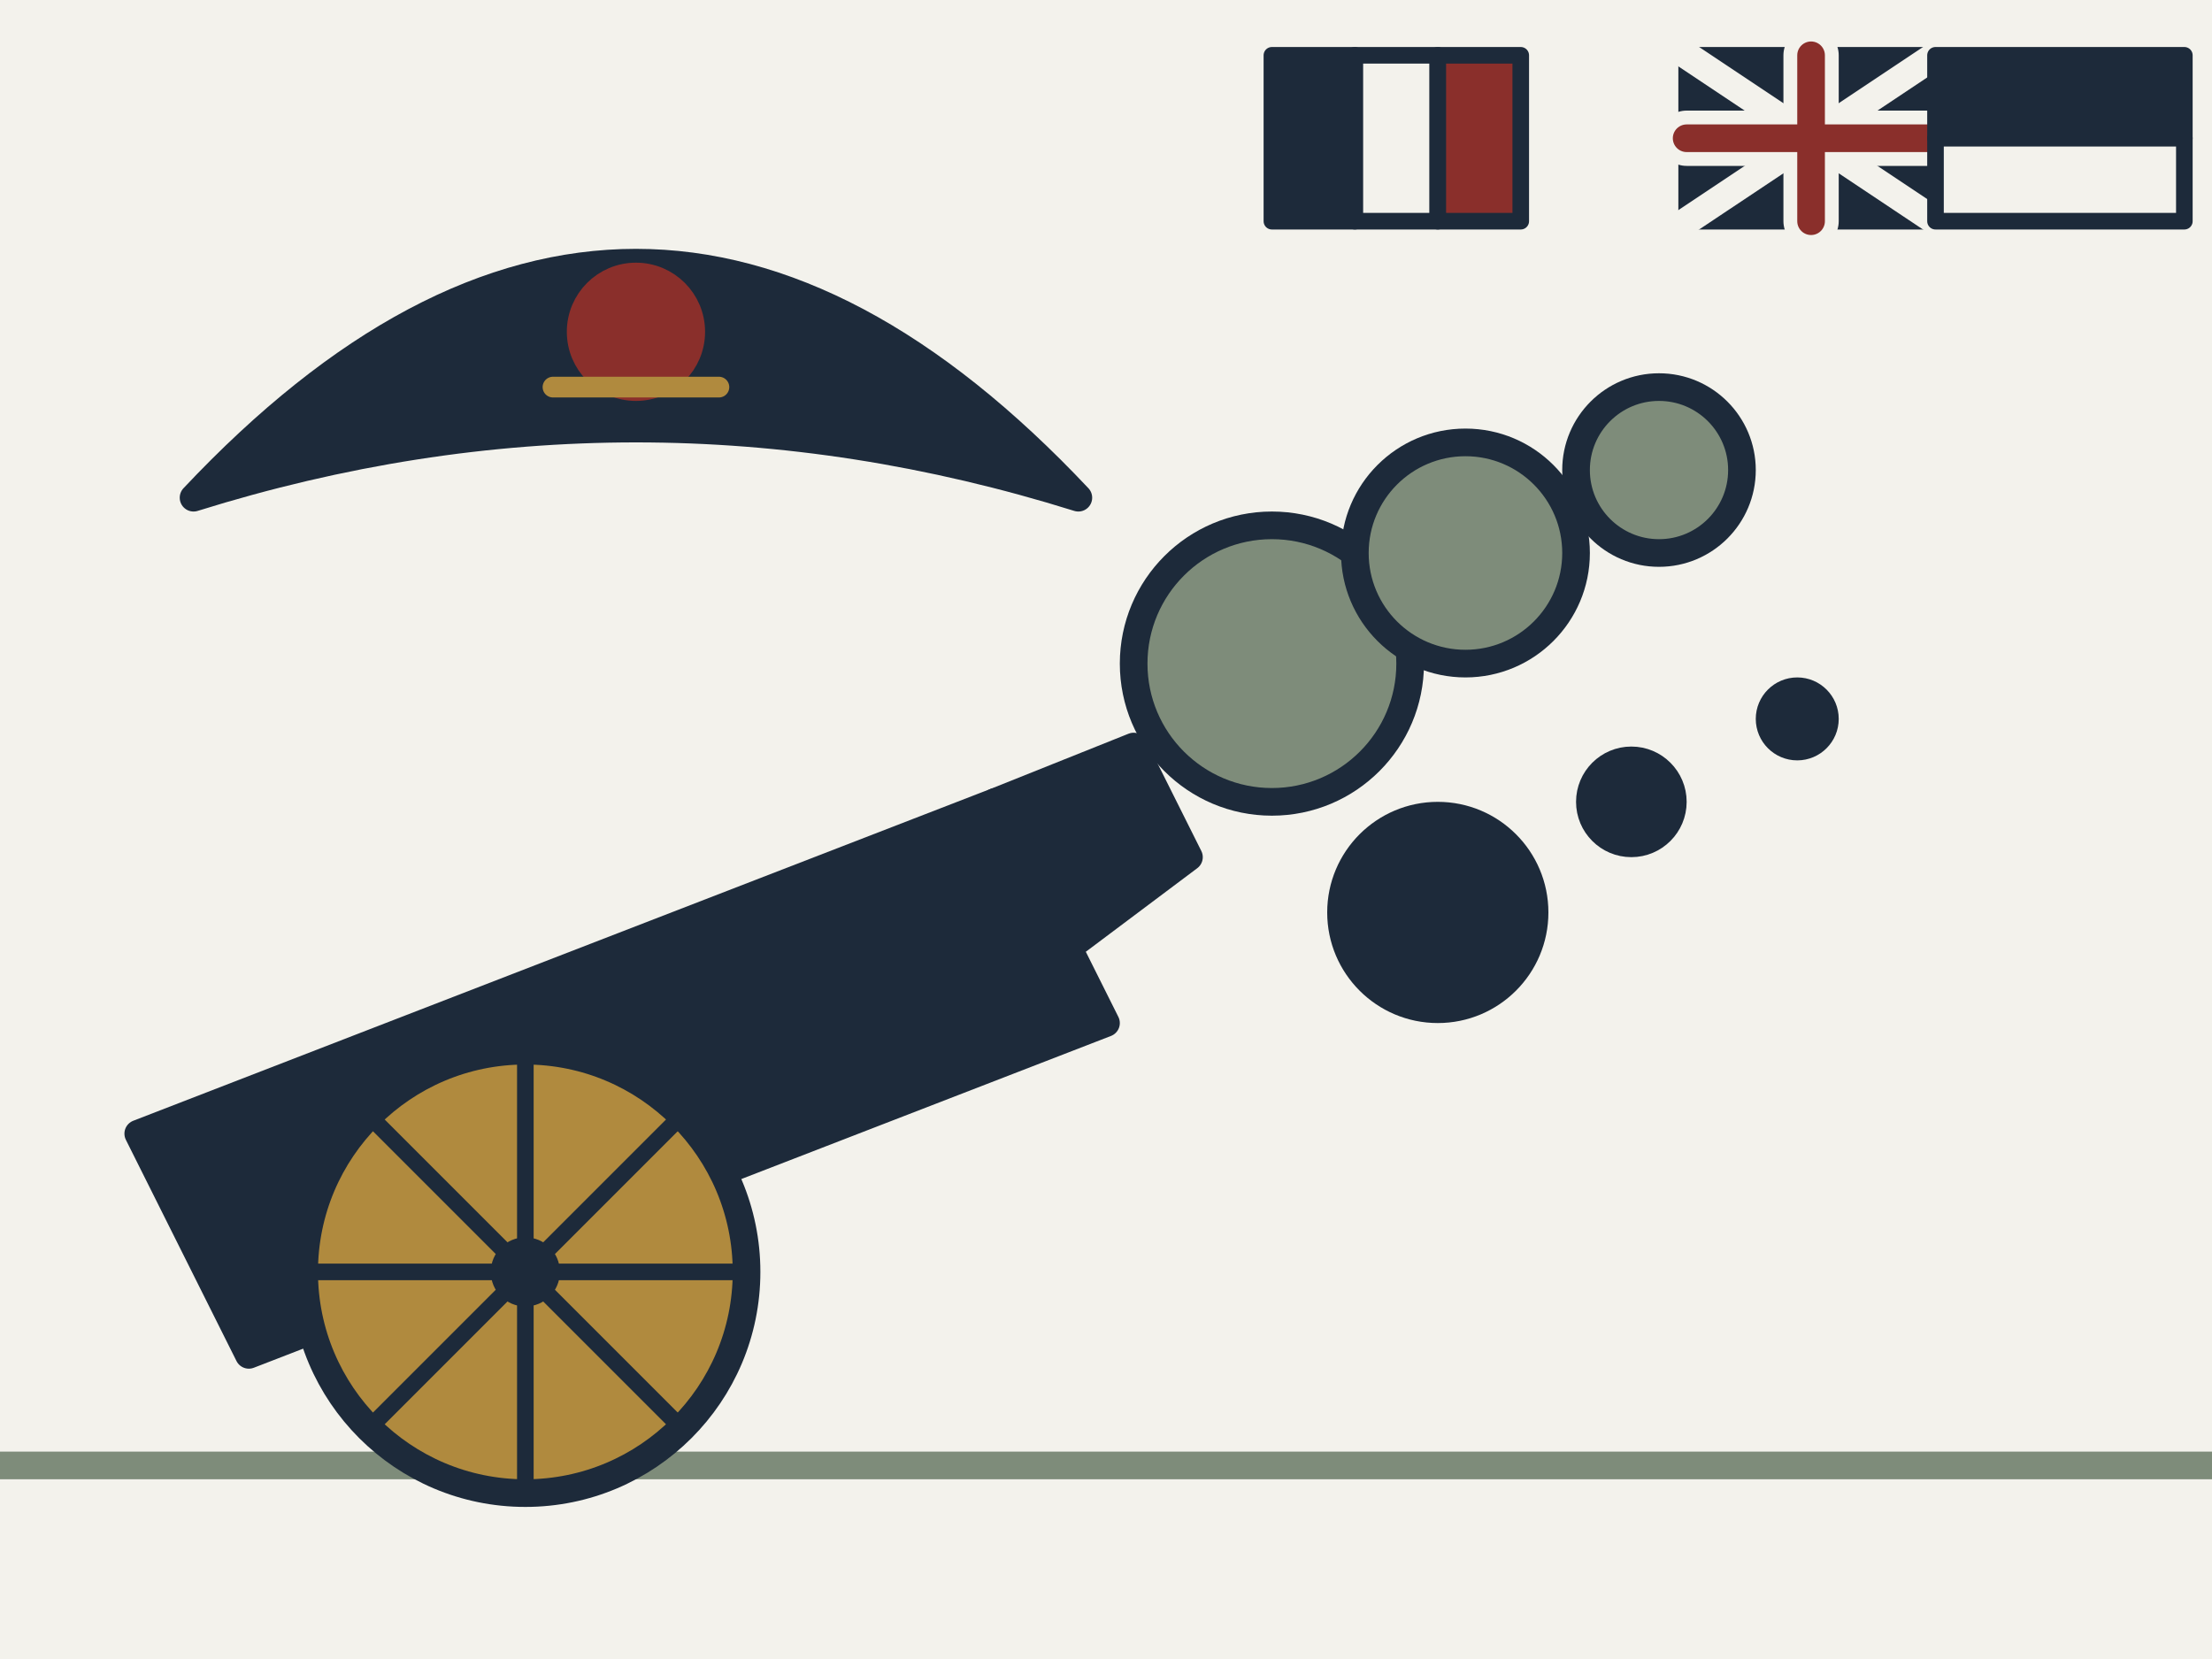
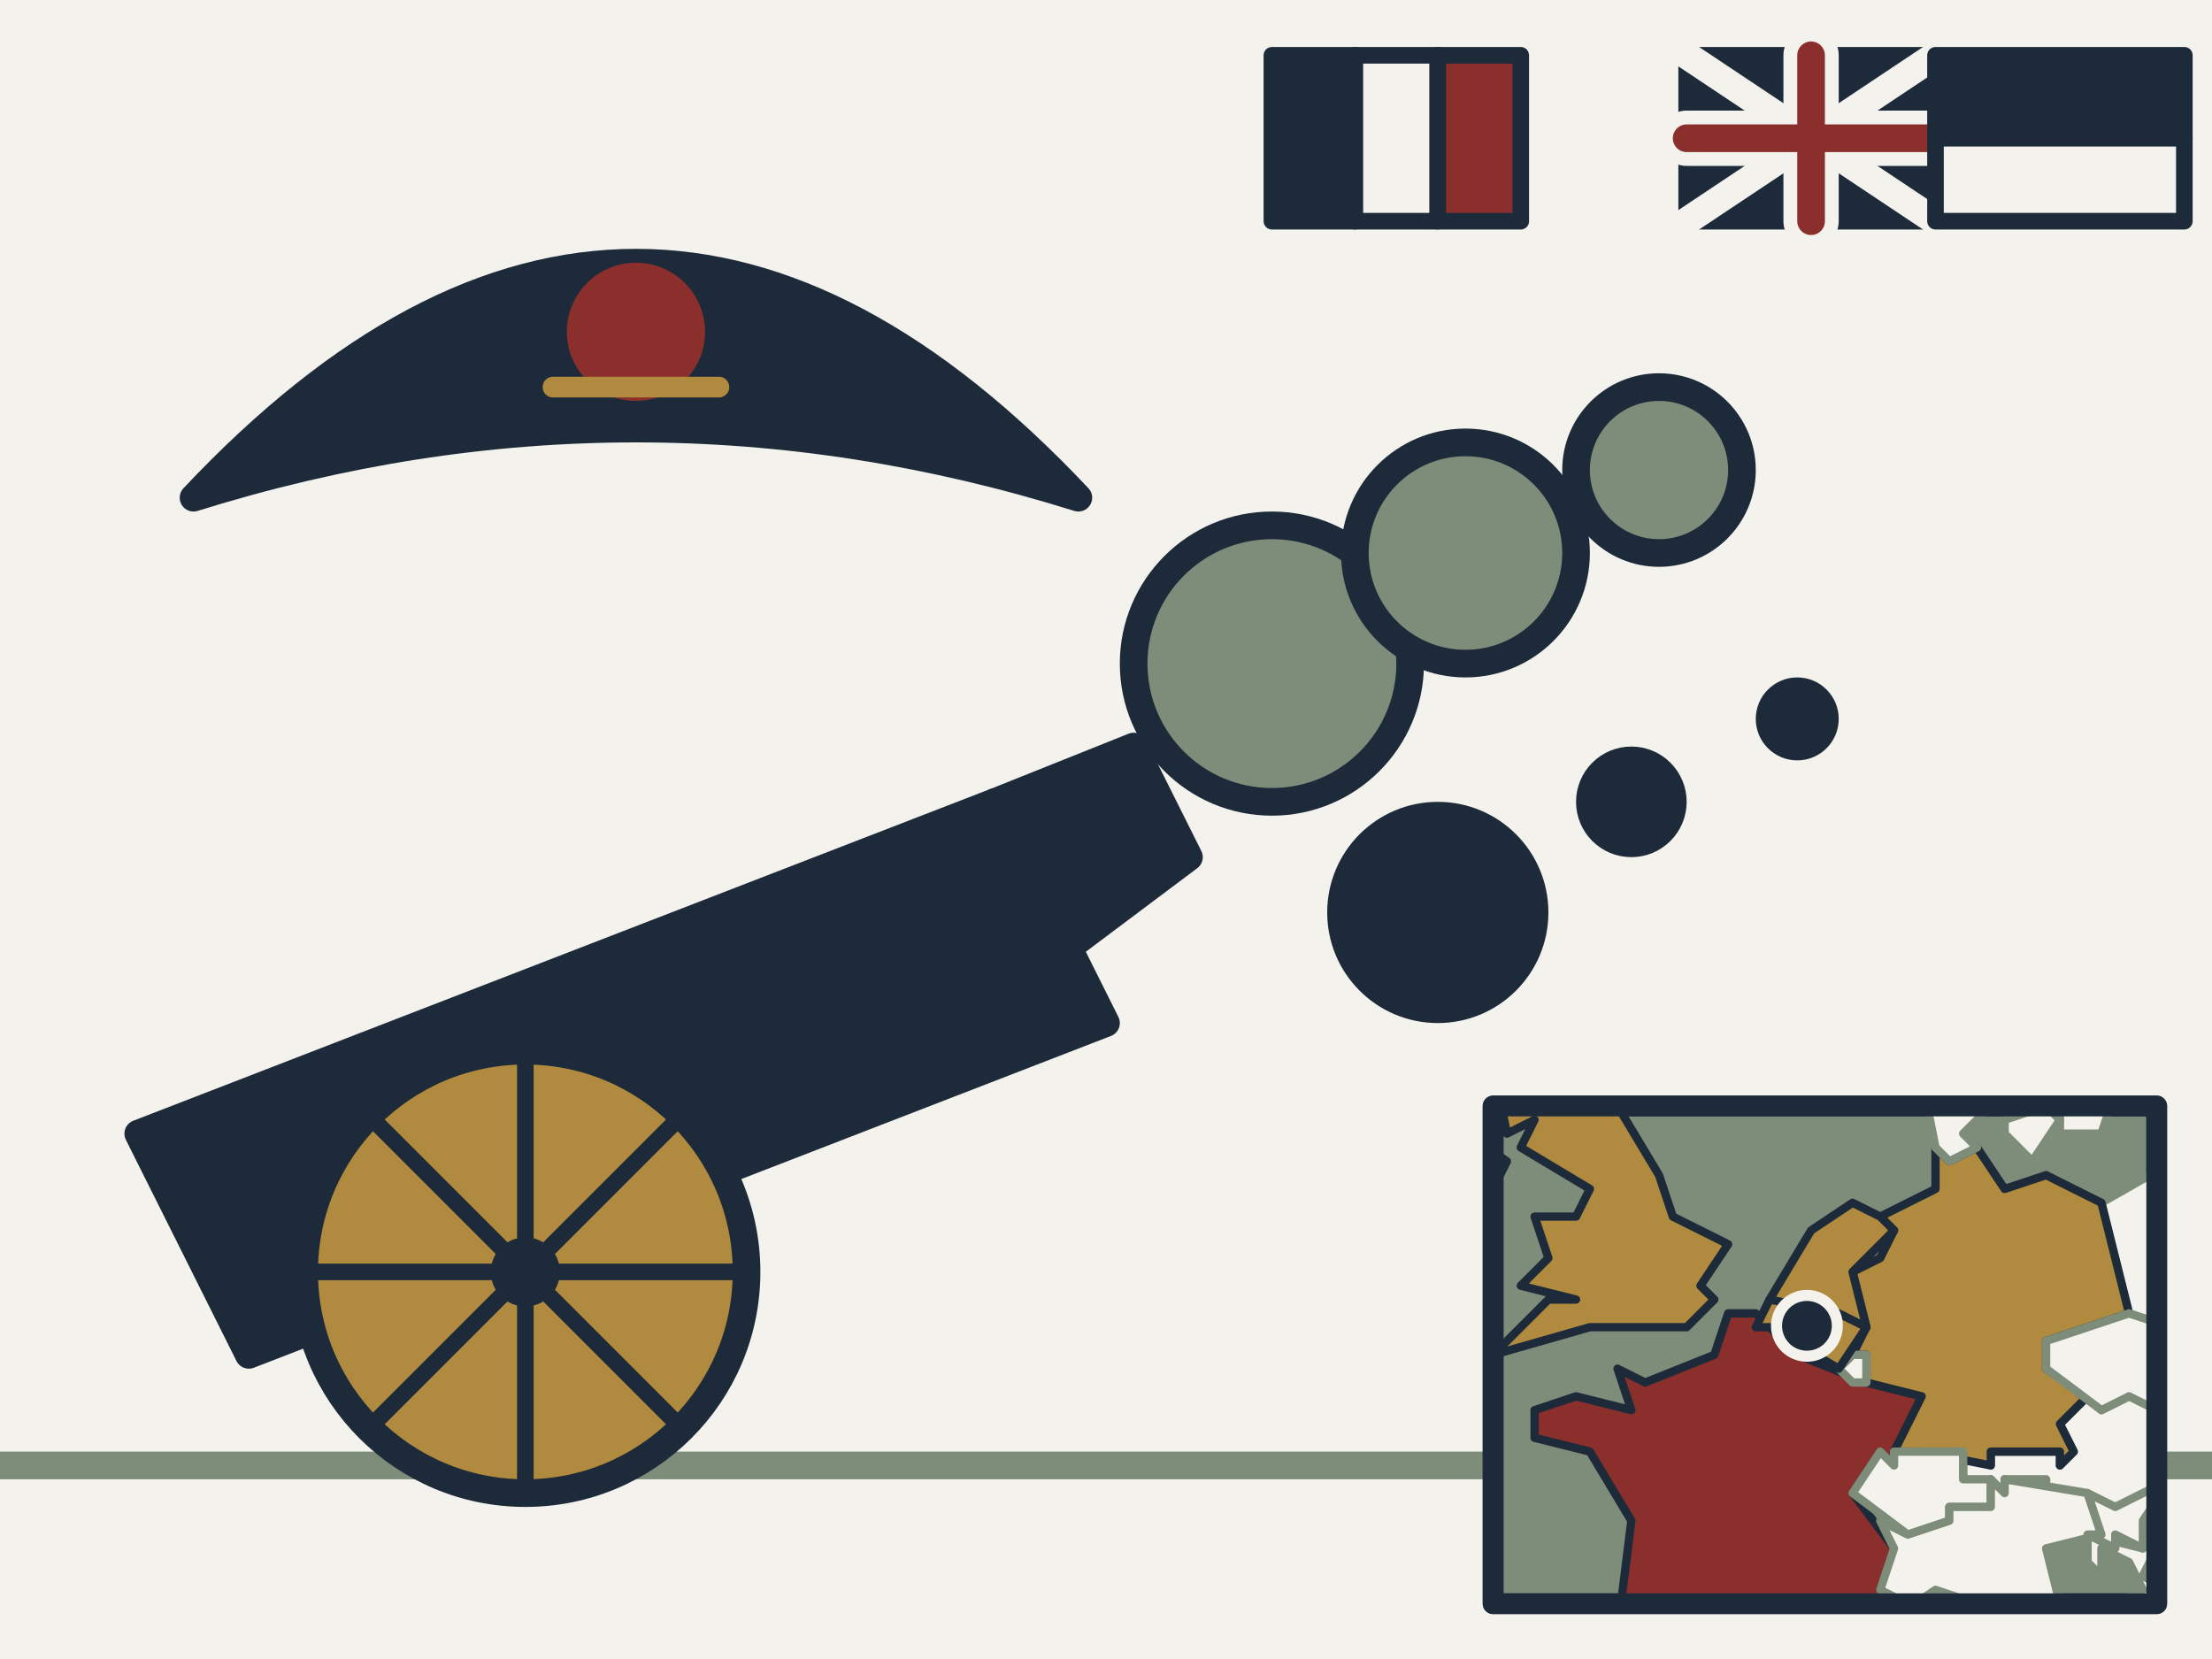
<svg xmlns="http://www.w3.org/2000/svg" viewBox="0 0 160 120" width="160" height="120">
  <rect width="160" height="120" fill="#f3f2ec" />
  <g fill="none" stroke="#1d2a3a" stroke-width="2" stroke-linejoin="round" stroke-linecap="round">
    <path d="M0 106h160" stroke="#7e8c7a" />
    <path d="M10 82l62-24l8 16l-62 24z" fill="#1d2a3a" />
    <path d="M72 58l10-4l4 8l-8 6z" fill="#1d2a3a" />
    <circle cx="38" cy="92" r="16" fill="#b08a3e" />
    <circle cx="38" cy="92" r="1.5" fill="#1d2a3a" />
    <path d="M22.0 92.0L54.0 92.0" stroke-width="1.2" />
    <path d="M26.7 80.7L49.3 103.3" stroke-width="1.2" />
    <path d="M38.0 76.0L38.0 108.0" stroke-width="1.2" />
    <path d="M49.3 80.7L26.7 103.3" stroke-width="1.2" />
    <circle cx="104" cy="66" r="7" fill="#1d2a3a" />
    <circle cx="118" cy="58" r="3" fill="#1d2a3a" />
    <circle cx="130" cy="52" r="2" fill="#1d2a3a" />
    <circle cx="92" cy="48" r="10" fill="#7e8c7a" />
    <circle cx="106" cy="40" r="8" fill="#7e8c7a" />
    <circle cx="120" cy="34" r="6" fill="#7e8c7a" />
    <path d="M14 36Q46 2 78 36Q46 26 14 36z" fill="#1d2a3a" />
    <circle cx="46" cy="24" r="4" fill="#8a2f2b" stroke="#8a2f2b" />
    <path d="M40 28l12 0" stroke="#b08a3e" stroke-width="1.5" />
    <g stroke-width="1.2" transform="translate(92 4)">
      <rect width="6.0" height="12" fill="#1d2a3a" />
      <rect x="6.0" width="6.0" height="12" fill="#f3f2ec" />
      <rect x="12.0" width="6.0" height="12" fill="#8a2f2b" />
    </g>
    <g stroke-width="1.2" transform="translate(122 4)">
      <rect width="18" height="12" fill="#1d2a3a" />
      <path d="M0 0L18 12M18 0L0 12" stroke="#f3f2ec" stroke-width="2" />
      <path d="M9.0 0V12M0 6.0H18" stroke="#f3f2ec" stroke-width="4" />
      <path d="M9.0 0V12M0 6.0H18" stroke="#8a2f2b" stroke-width="2" />
    </g>
    <g stroke-width="1.2" transform="translate(140 4)">
      <rect width="18" height="6.0" fill="#1d2a3a" />
      <rect y="6.0" width="18" height="6.0" fill="#f3f2ec" />
    </g>
+     <g transform="translate(108 80)">
+       <clipPath id="c0448">
+         <rect width="48" height="36" />
+       </clipPath>
+       <rect width="48" height="36" fill="#7e8c7a" stroke-width="1.5" />
+       <g clip-path="url(#c0448)" stroke="#7e8c7a" stroke-width="0.6">
+         <path d="M27 20L31 21L29 26L28 25L26 28L29 32L28 35L30 36L27 39L23 38L14 39L9 38L10 30L7 25L3 24L3 22L6 21L10 22L9 19L11 20L16 18L17 15L19 15L22 18z" fill="#8a2f2b" stroke="#1d2a3a" />
+         <path d="M37 -3L51 -3L49 -3L48 0L45 -1L44 2L41 2L41 -1L39 -3z" fill="#f3f2ec" />
+         <path d="M51 6L51 21L51 17L50 17L48 17L49 16L46 15L44 7L51 3z" fill="#f3f2ec" />
+         <path d="M50 24L48 28L45 29L40 28L40 27L37 27L37 28L34 27L34 25L36 26L36 25L41 25L41 26L42 25L41 23L43 21L44 22L46 21L50 22z" fill="#f3f2ec" />
+         <path d="M44 7L46 15L40 17L40 19L43 21L41 23L42 25L41 26L41 25L36 25L36 26L31 25L29 25L31 21L27 20L27 18L26 18L27 16L26 12L28 11L29 9L28 8L32 6L32 3L33 4L35 3L37 6L40 5z" fill="#b08a3e" stroke="#1d2a3a" />
+         <path d="M49 28L51 30L51 33L48 32L47 34L49 35L51 38L51 39L50 38L46 35L47 35L46 33L44 32L44 34L43 33L43 31L47 32L47 29z" fill="#f3f2ec" />
+         <path d="M34 25L34 27L36 27L36 29L33 29L33 30L30 31L26 28L28 25L29 26L29 25z" fill="#f3f2ec" />
+         <path d="M26 18L27 18L27 20L26 20L25 19z" fill="#f3f2ec" />
+         <path d="M27 16L25 19L20 16L19 16L20 14L24 14z" fill="#b08a3e" stroke="#1d2a3a" />
+         <path d="M28 8L29 9L26 12L27 16L25 15L20 14L23 9L26 7z" fill="#b08a3e" stroke="#1d2a3a" />
+         <path d="M36 27L37 28L37 27L43 28L44 31L40 32L41 36L44 39L51 39L46 39L36 39L35 36L32 35L29 37L30 36L28 35L29 32L28 30L30 31L33 30L33 29L36 29z" fill="#f3f2ec" />
+         <path d="M35 3L33 4L32 3L31 -2L36 -3L35 -3L37 -1L34 2zM40 0L41 1L39 4L37 2L37 1z" fill="#f3f2ec" />
+         <path d="M0 6L-3 6L-3 4L-2 2L1 4zM6 8L7 6L2 3L3 1L1 2L0 -3L9 -3L6 0L9 0L12 5L13 8L17 10L15 13L16 14L14 16L7 16L0 18L4 14L6 14L2 13L4 11L3 8z" fill="#b08a3e" stroke="#1d2a3a" />
+         <path d="M43 28L45 29L49 27L47 30L47 32L45 31L45 32L43 31L44 31z" fill="#f3f2ec" />
+         <path d="M46 15L49 16L48 17L51 17L51 22L48 22L46 21L44 22L40 19L40 17z" fill="#f3f2ec" />
+         <path d="M51 39L49 35L47 34L48 32L49 33L49 32L51 33z" fill="#f3f2ec" />
+         <circle cx="22.7" cy="15.9" r="2.2" fill="#1d2a3a" stroke="#f3f2ec" stroke-width="0.8" />
+       </g>
+       <rect width="48" height="36" fill="none" stroke-width="1.5" />
+     </g>
  </g>
</svg>
